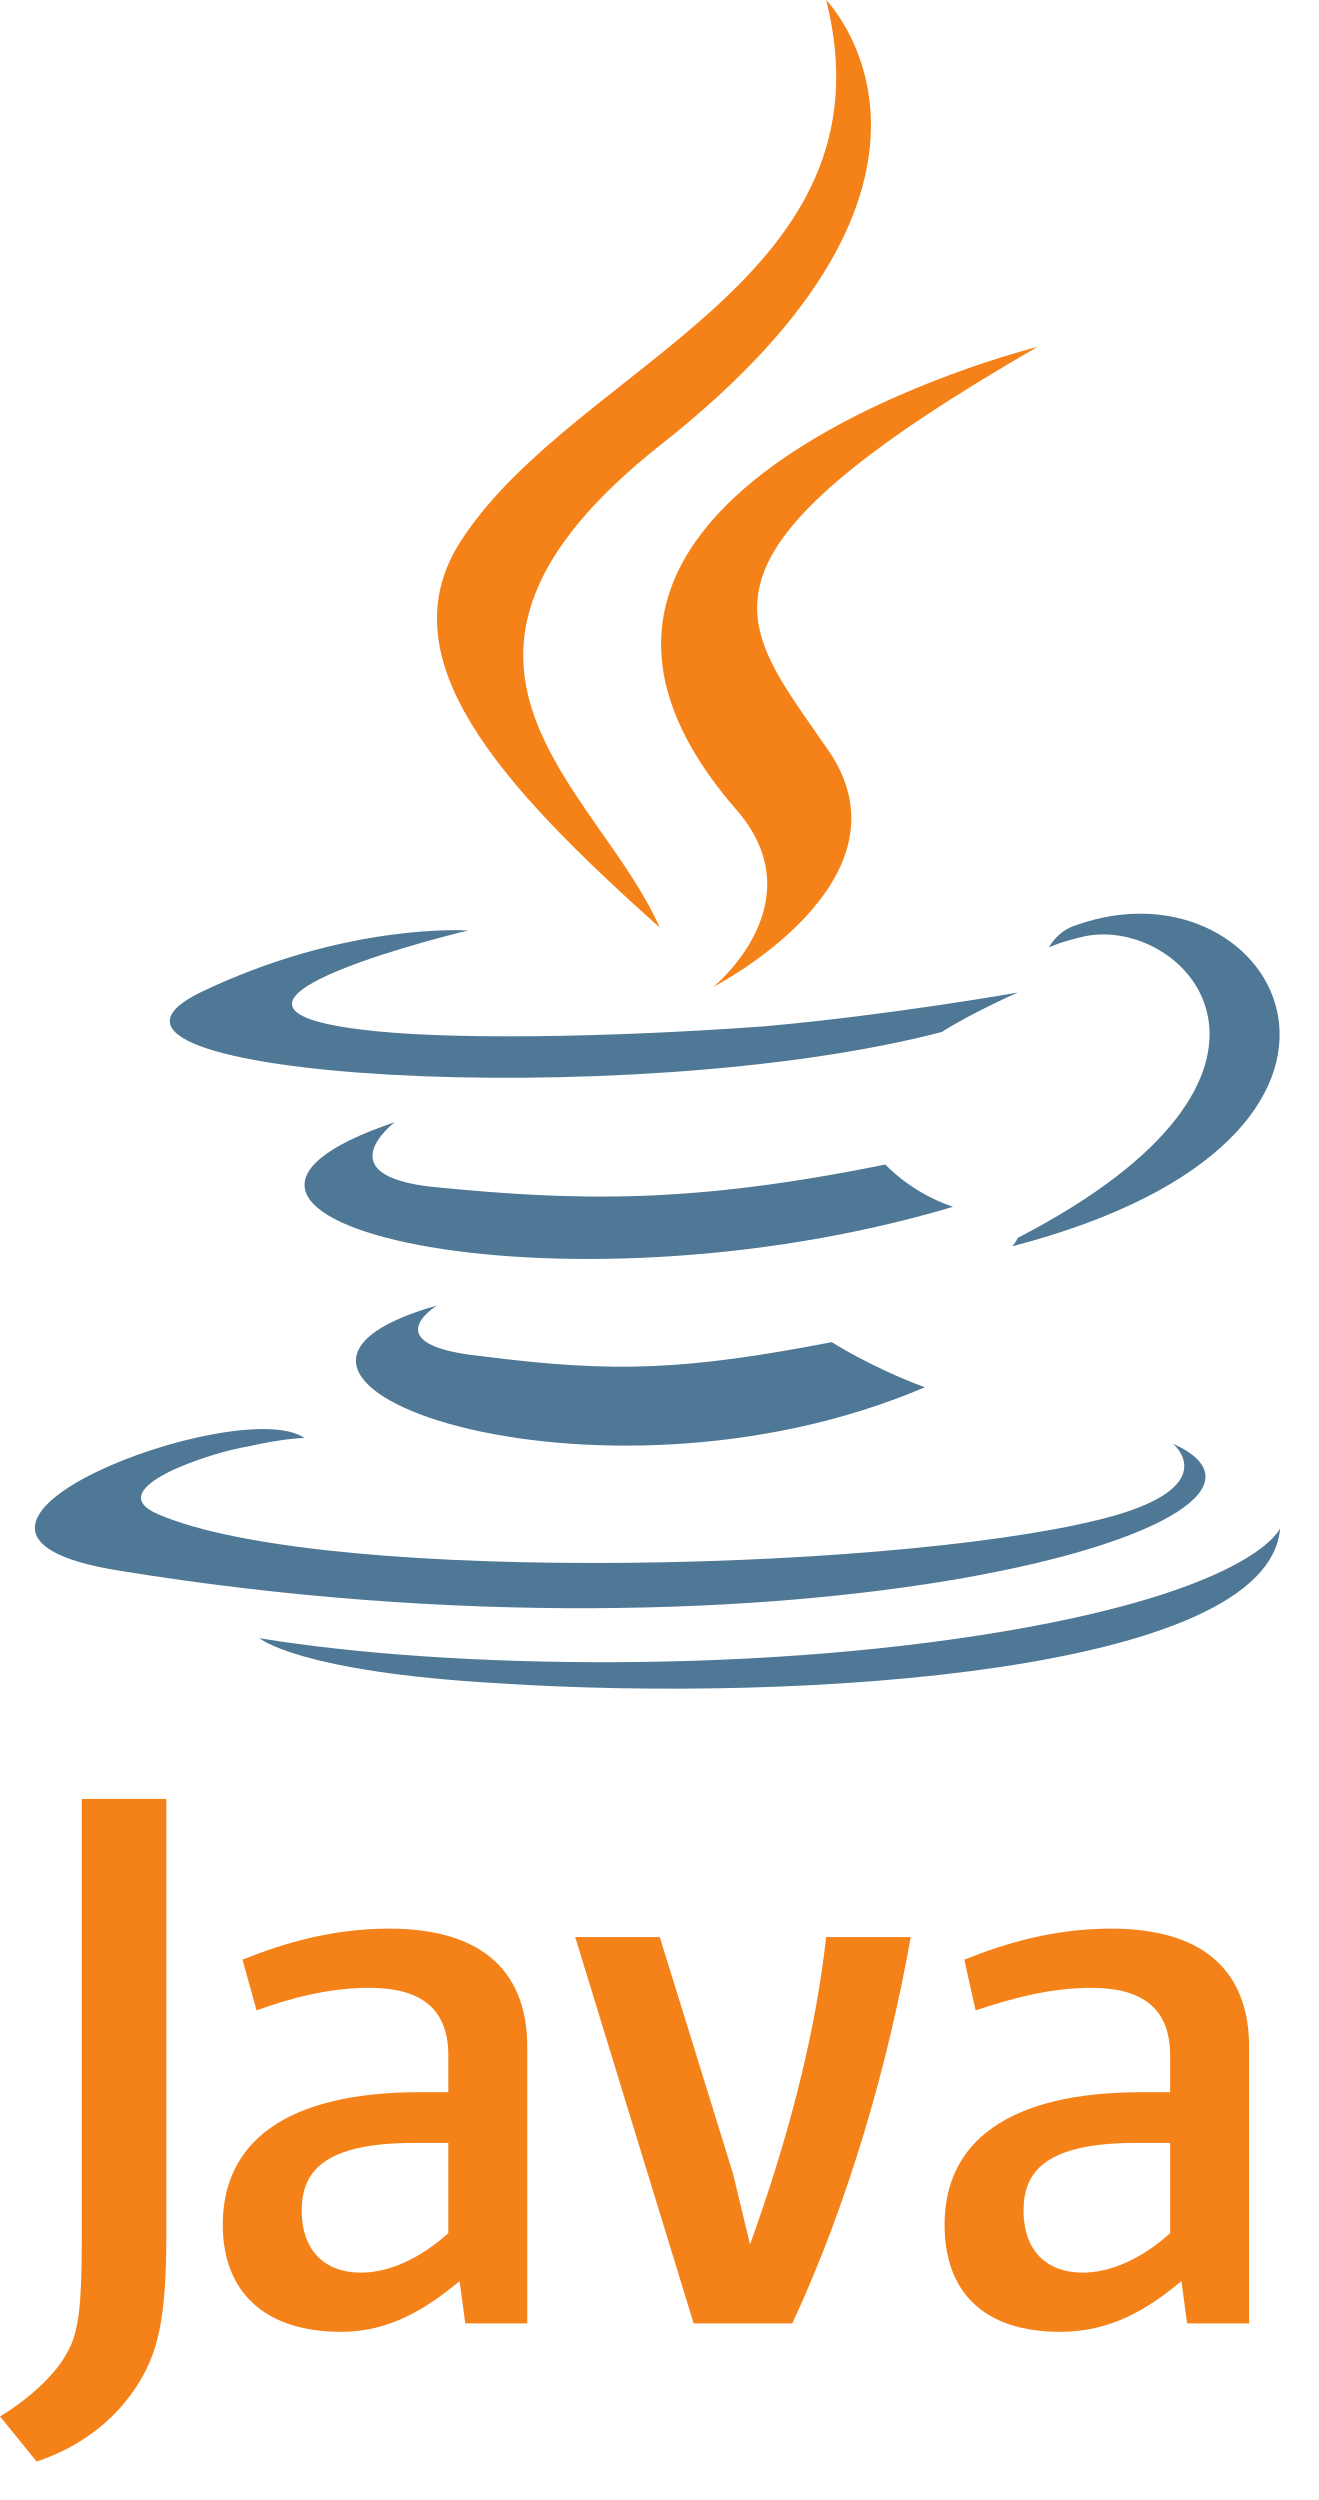
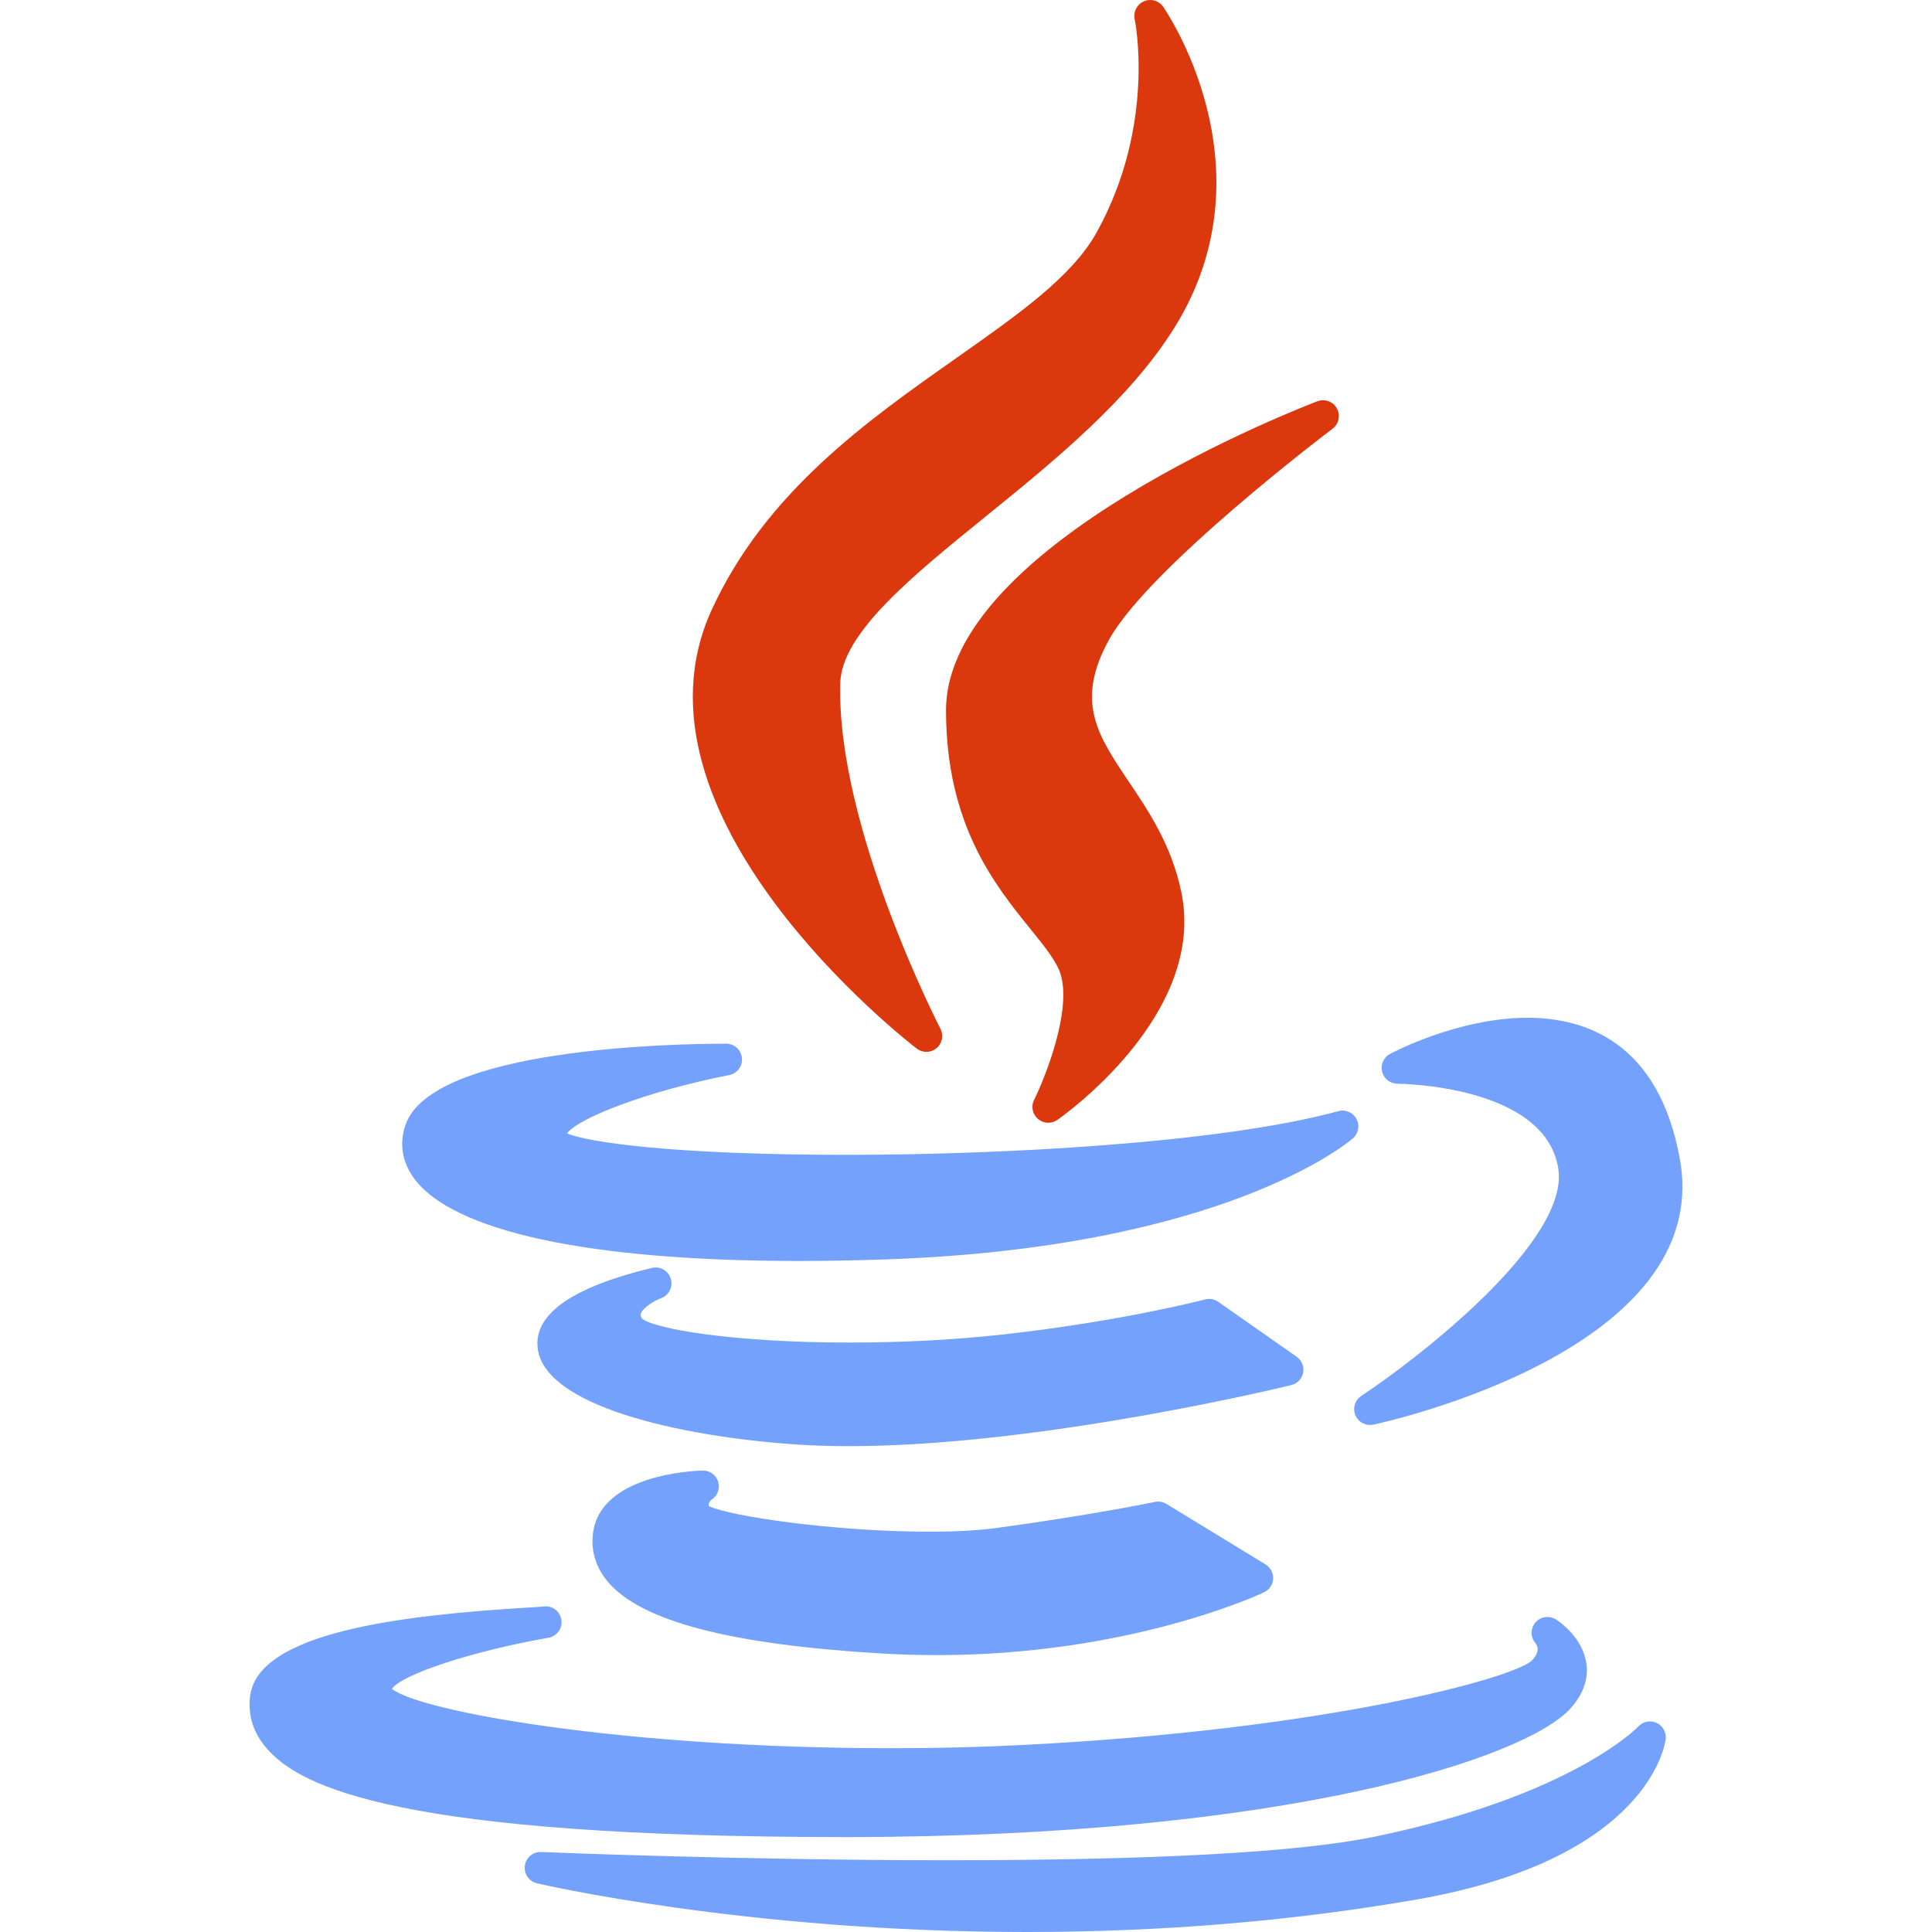
- <svg xmlns="http://www.w3.org/2000/svg" width="242.752" height="460.24" id="svg1968" version="1.0">
-   <defs id="defs1970" />
-   <g id="layer1" transform="translate(3824.556,782.8939)">
-     <g id="Ebene_x0020_1" transform="translate(-3826.724,-785.8793)">
-       <g id="_198302696">
-         <path d="M 82.626,243.321 C 82.626,243.321 70.687,250.588 90.931,252.665 C 115.328,255.779 128.306,255.26 155.298,250.069 C 155.298,250.069 162.565,254.741 172.427,258.375 C 111.695,284.329 34.87,256.817 82.626,243.321 L 82.626,243.321 z M 74.84,209.581 C 74.84,209.581 61.863,219.443 82.107,221.519 C 108.58,224.115 129.344,224.634 165.16,217.367 C 165.16,217.367 169.832,222.558 177.618,225.153 C 104.428,246.955 22.412,227.23 74.84,209.581 L 74.84,209.581 z M 218.107,268.756 C 218.107,268.756 226.931,276.024 208.244,281.733 C 173.466,292.115 62.381,295.229 31.236,281.733 C 20.336,277.062 41.099,270.313 47.847,269.275 C 54.595,267.718 58.228,267.718 58.228,267.718 C 46.29,259.413 -21.191,284.848 23.969,292.115 C 148.03,312.359 250.29,283.291 218.106,268.756 L 218.107,268.756 z M 88.336,174.283 C 88.336,174.283 31.756,187.779 68.092,192.451 C 83.664,194.527 114.29,194.008 142.84,191.932 C 166.198,189.855 189.558,185.703 189.558,185.703 C 189.558,185.703 181.252,189.336 175.542,192.97 C 117.924,208.023 7.359,201.275 39.023,185.703 C 66.015,172.726 88.335,174.283 88.335,174.283 L 88.336,174.283 z M 189.558,230.863 C 247.695,200.756 220.703,171.688 202.016,175.321 C 197.344,176.359 195.268,177.398 195.268,177.398 C 195.268,177.398 196.825,174.283 200.458,173.245 C 237.313,160.268 266.382,212.176 188.52,232.42 C 188.52,232.42 189.038,231.901 189.558,230.863 L 189.558,230.863 z M 94.046,312.878 C 150.107,316.512 235.756,310.802 237.832,284.329 C 237.832,284.329 233.68,294.711 191.634,302.496 C 143.878,311.321 84.703,310.283 49.924,304.573 C 49.924,304.573 57.191,310.802 94.046,312.878 L 94.046,312.878 z " id="_227268128" style="fill:#4e7896" />
-         <path d="M 154.26,2.985 C 154.26,2.985 186.443,35.688 123.634,85.001 C 73.283,124.97 112.214,147.809 123.634,173.764 C 94.046,147.291 72.764,123.932 87.298,102.13 C 108.581,69.947 167.237,54.375 154.26,2.985 L 154.26,2.985 z M 137.649,151.962 C 152.702,169.092 133.497,184.665 133.497,184.665 C 133.497,184.665 171.909,164.94 154.26,140.543 C 138.168,117.184 125.71,105.764 193.191,66.833 C 193.191,66.833 86.779,93.306 137.649,151.962 L 137.649,151.962 z M 99.237,430.71 L 99.237,379.84 C 99.237,366.863 91.97,358.039 73.802,358.039 C 63.42,358.039 54.596,360.634 46.809,363.748 L 49.405,373.092 C 55.115,371.015 62.382,368.939 70.168,368.939 C 80.031,368.939 84.703,373.092 84.703,381.397 L 84.703,388.145 L 79.512,388.145 C 54.596,388.145 43.176,397.489 43.176,412.542 C 43.176,425 50.962,432.267 64.977,432.267 C 73.802,432.267 80.55,428.115 86.779,422.924 L 87.817,430.71 L 99.237,430.71 L 99.237,430.71 z M 84.703,414.099 C 79.512,418.771 73.802,421.367 68.611,421.367 C 61.863,421.367 57.711,417.214 57.711,409.947 C 57.711,402.68 61.863,397.489 78.474,397.489 L 84.703,397.489 L 84.703,414.099 L 84.703,414.099 z M 148.031,430.71 L 129.863,430.71 L 108.061,359.596 L 123.634,359.596 L 137.13,403.199 L 140.244,416.176 C 146.993,397.489 152.184,378.282 154.26,359.596 L 169.833,359.596 C 165.68,382.955 158.413,408.389 148.031,430.71 L 148.031,430.71 z M 232.123,430.71 L 232.123,379.84 C 232.123,366.863 224.855,358.039 206.687,358.039 C 196.305,358.039 187.481,360.634 179.695,363.748 L 181.771,373.092 C 188,371.015 195.267,368.939 203.054,368.939 C 212.916,368.939 217.588,373.092 217.588,381.397 L 217.588,388.145 L 212.397,388.145 C 187.481,388.145 176.061,397.489 176.061,412.542 C 176.061,425 183.329,432.267 197.344,432.267 C 206.687,432.267 213.436,428.115 219.665,422.924 L 220.703,430.71 L 232.123,430.71 L 232.123,430.71 z M 217.588,414.099 C 212.397,418.771 206.687,421.367 201.496,421.367 C 194.748,421.367 190.596,417.214 190.596,409.947 C 190.596,402.68 194.748,397.489 211.359,397.489 L 217.588,397.489 L 217.588,414.099 L 217.588,414.099 z M 27.084,442.649 C 22.931,448.878 16.702,453.55 8.916,456.145 L 2.168,447.84 C 7.359,444.725 12.55,440.054 14.626,435.901 C 16.702,432.268 17.222,427.076 17.222,415.138 L 17.222,334.161 L 32.794,334.161 L 32.794,414.1 C 32.794,430.191 31.237,436.42 27.084,442.649 L 27.084,442.649 z " id="_230367536" style="fill:#f58219" />
-       </g>
-     </g>
+ <svg xmlns="http://www.w3.org/2000/svg" height="800px" width="800px" version="1.1" id="Layer_1" viewBox="0 0 511.998 511.998" xml:space="preserve">
+   <g>
+     <path style="fill:#DB380E;" d="M253.464,94.869c-23.658,16.639-50.471,35.498-64.838,66.699   c-24.954,54.435,51.062,113.812,54.311,116.313c0.755,0.581,1.659,0.871,2.56,0.871c0.957,0,1.915-0.327,2.693-0.979   c1.509-1.262,1.937-3.406,1.031-5.152c-0.275-0.53-27.561-53.53-26.547-91.552c0.359-13.243,18.892-28.266,38.512-44.171   c17.97-14.568,38.34-31.079,50.258-50.394c26.164-42.516-2.916-84.322-3.213-84.74c-1.155-1.622-3.287-2.209-5.11-1.41   c-1.821,0.804-2.83,2.773-2.414,4.72c0.059,0.277,5.714,27.923-10.022,56.406C284.203,73.25,269.959,83.268,253.464,94.869z" />
+     <path style="fill:#DB380E;" d="M353.137,113.617c1.669-1.257,2.159-3.55,1.15-5.38c-1.011-1.83-3.211-2.637-5.165-1.895   c-4.019,1.528-98.416,37.915-98.416,81.88c0,30.307,12.946,46.317,22.399,58.009c3.708,4.586,6.909,8.546,7.964,11.927   c2.97,9.743-4.066,27.353-7.025,33.317c-0.853,1.714-0.435,3.792,1.016,5.044c0.784,0.677,1.763,1.021,2.743,1.021   c0.834,0,1.672-0.248,2.396-0.752c1.623-1.128,39.667-28.026,32.844-60.433c-2.542-12.318-8.595-21.318-13.936-29.26   c-8.274-12.305-14.25-21.193-5.184-37.609C304.545,150.338,352.65,113.981,353.137,113.617z" />
+   </g>
+   <g>
+     <path style="fill:#73A1FB;" d="M107.418,298.236c-1.618,4.845-0.854,9.651,2.207,13.903c10.233,14.207,46.48,22.029,102.068,22.029   c0.003,0,0.005,0,0.007,0c7.532,0,15.484-0.148,23.629-0.44c88.875-3.181,121.839-30.869,123.199-32.046   c1.482-1.283,1.878-3.419,0.957-5.147c-0.922-1.727-2.909-2.595-4.808-2.072c-31.301,8.546-89.748,11.58-130.288,11.58   c-45.363,0-68.465-3.268-74.121-5.681c2.902-3.985,20.802-11.101,42.983-15.464c2.12-0.416,3.577-2.374,3.367-4.524   s-2.016-3.79-4.177-3.79C179.439,276.584,114.234,277.628,107.418,298.236z" />
+     <path style="fill:#73A1FB;" d="M404.812,269.718c-18.331,0-35.714,9.188-36.446,9.577c-1.695,0.908-2.555,2.852-2.09,4.72   c0.467,1.865,2.144,3.176,4.067,3.178c0.389,0,39.102,0.317,42.608,22.436c3.106,19.082-36.629,50-52.202,60.304   c-1.682,1.113-2.335,3.263-1.554,5.123c0.665,1.583,2.206,2.573,3.868,2.573c0.29,0,0.584-0.03,0.876-0.092   c3.696-0.791,90.406-19.899,81.238-70.384C439.584,276.213,420.138,269.718,404.812,269.718z" />
+     <path style="fill:#73A1FB;" d="M345.347,363.755c0.302-1.617-0.371-3.262-1.717-4.207l-20.791-14.563   c-1.014-0.71-2.295-0.933-3.485-0.618c-0.217,0.055-21.959,5.771-53.525,9.276c-12.528,1.405-26.56,2.147-40.582,2.147   c-31.558,0-52.192-3.708-55.197-6.428c-0.398-0.764-0.272-1.111-0.201-1.304c0.546-1.518,3.472-3.322,5.358-4.036   c2.083-0.771,3.206-3.033,2.558-5.157c-0.646-2.127-2.837-3.378-4.999-2.859c-20.856,5.033-31.054,12.071-30.312,20.918   c1.318,15.686,37.65,23.737,68.365,25.865c4.417,0.302,9.194,0.455,14.195,0.455c0.003,0,0.005,0,0.008,0   c51.074,0,116.55-16.025,117.204-16.188C343.825,366.666,345.044,365.375,345.347,363.755z" />
+     <path style="fill:#73A1FB;" d="M188.602,397.419c1.575-1.024,2.273-2.971,1.714-4.764c-0.557-1.793-2.234-2.971-4.118-2.946   c-2.795,0.074-27.349,1.182-29.068,16.815c-0.52,4.672,0.818,8.941,3.979,12.686c8.816,10.448,32.614,16.658,72.741,18.984   c4.747,0.285,9.569,0.428,14.334,0.428c51.015,0,85.373-15.973,86.812-16.653c1.395-0.66,2.315-2.031,2.397-3.571   s-0.687-3.001-2.003-3.806l-26.275-16.04c-0.912-0.556-2.003-0.74-3.043-0.527c-0.166,0.035-16.849,3.495-42.026,6.913   c-4.764,0.648-10.73,0.977-17.73,0.977c-25.15,0-53.124-4.109-58.489-6.8C187.749,398.613,187.848,397.975,188.602,397.419z" />
+     <path style="fill:#73A1FB;" d="M224.408,486.85c116.854-0.099,179.571-20.88,191.653-33.957c4.277-4.626,4.739-9.006,4.376-11.867   c-0.898-7.04-7.311-11.35-8.038-11.818c-1.754-1.128-4.108-0.833-5.476,0.745c-1.365,1.578-1.397,3.884-0.027,5.461   c0.737,0.948,1.163,2.535-0.992,4.692c-4.83,4.511-53.545,18.204-134.656,22.318c-11.111,0.577-22.765,0.871-34.636,0.873   c-72.623,0-125.772-9.948-132.749-15.744c2.689-3.864,21.489-10.037,41.482-13.529c2.253-0.393,3.775-2.516,3.426-4.776   c-0.349-2.259-2.432-3.814-4.709-3.519c-0.564,0.077-2.478,0.191-4.694,0.327c-32.988,2.014-71.109,6.503-73.098,23.5   c-0.604,5.179,0.935,9.881,4.576,13.973c8.909,10.01,34.516,23.319,153.558,23.319C224.406,486.85,224.406,486.85,224.408,486.85z" />
+     <path style="fill:#73A1FB;" d="M439.013,456.578c-1.652-0.764-3.604-0.378-4.836,0.952c-0.171,0.185-17.74,18.556-70.564,29.344   c-20.223,4.052-58.183,6.107-112.826,6.107c-54.745,0-106.838-2.154-107.357-2.176c-2.176-0.106-4.037,1.476-4.333,3.618   c-0.297,2.14,1.083,4.158,3.184,4.658c0.542,0.128,55.135,12.918,129.779,12.918c35.801,0,70.639-2.907,103.548-8.645   c61.361-10.757,65.657-41.183,65.81-42.473C441.632,459.078,440.662,457.342,439.013,456.578z" />
  </g>
</svg>
